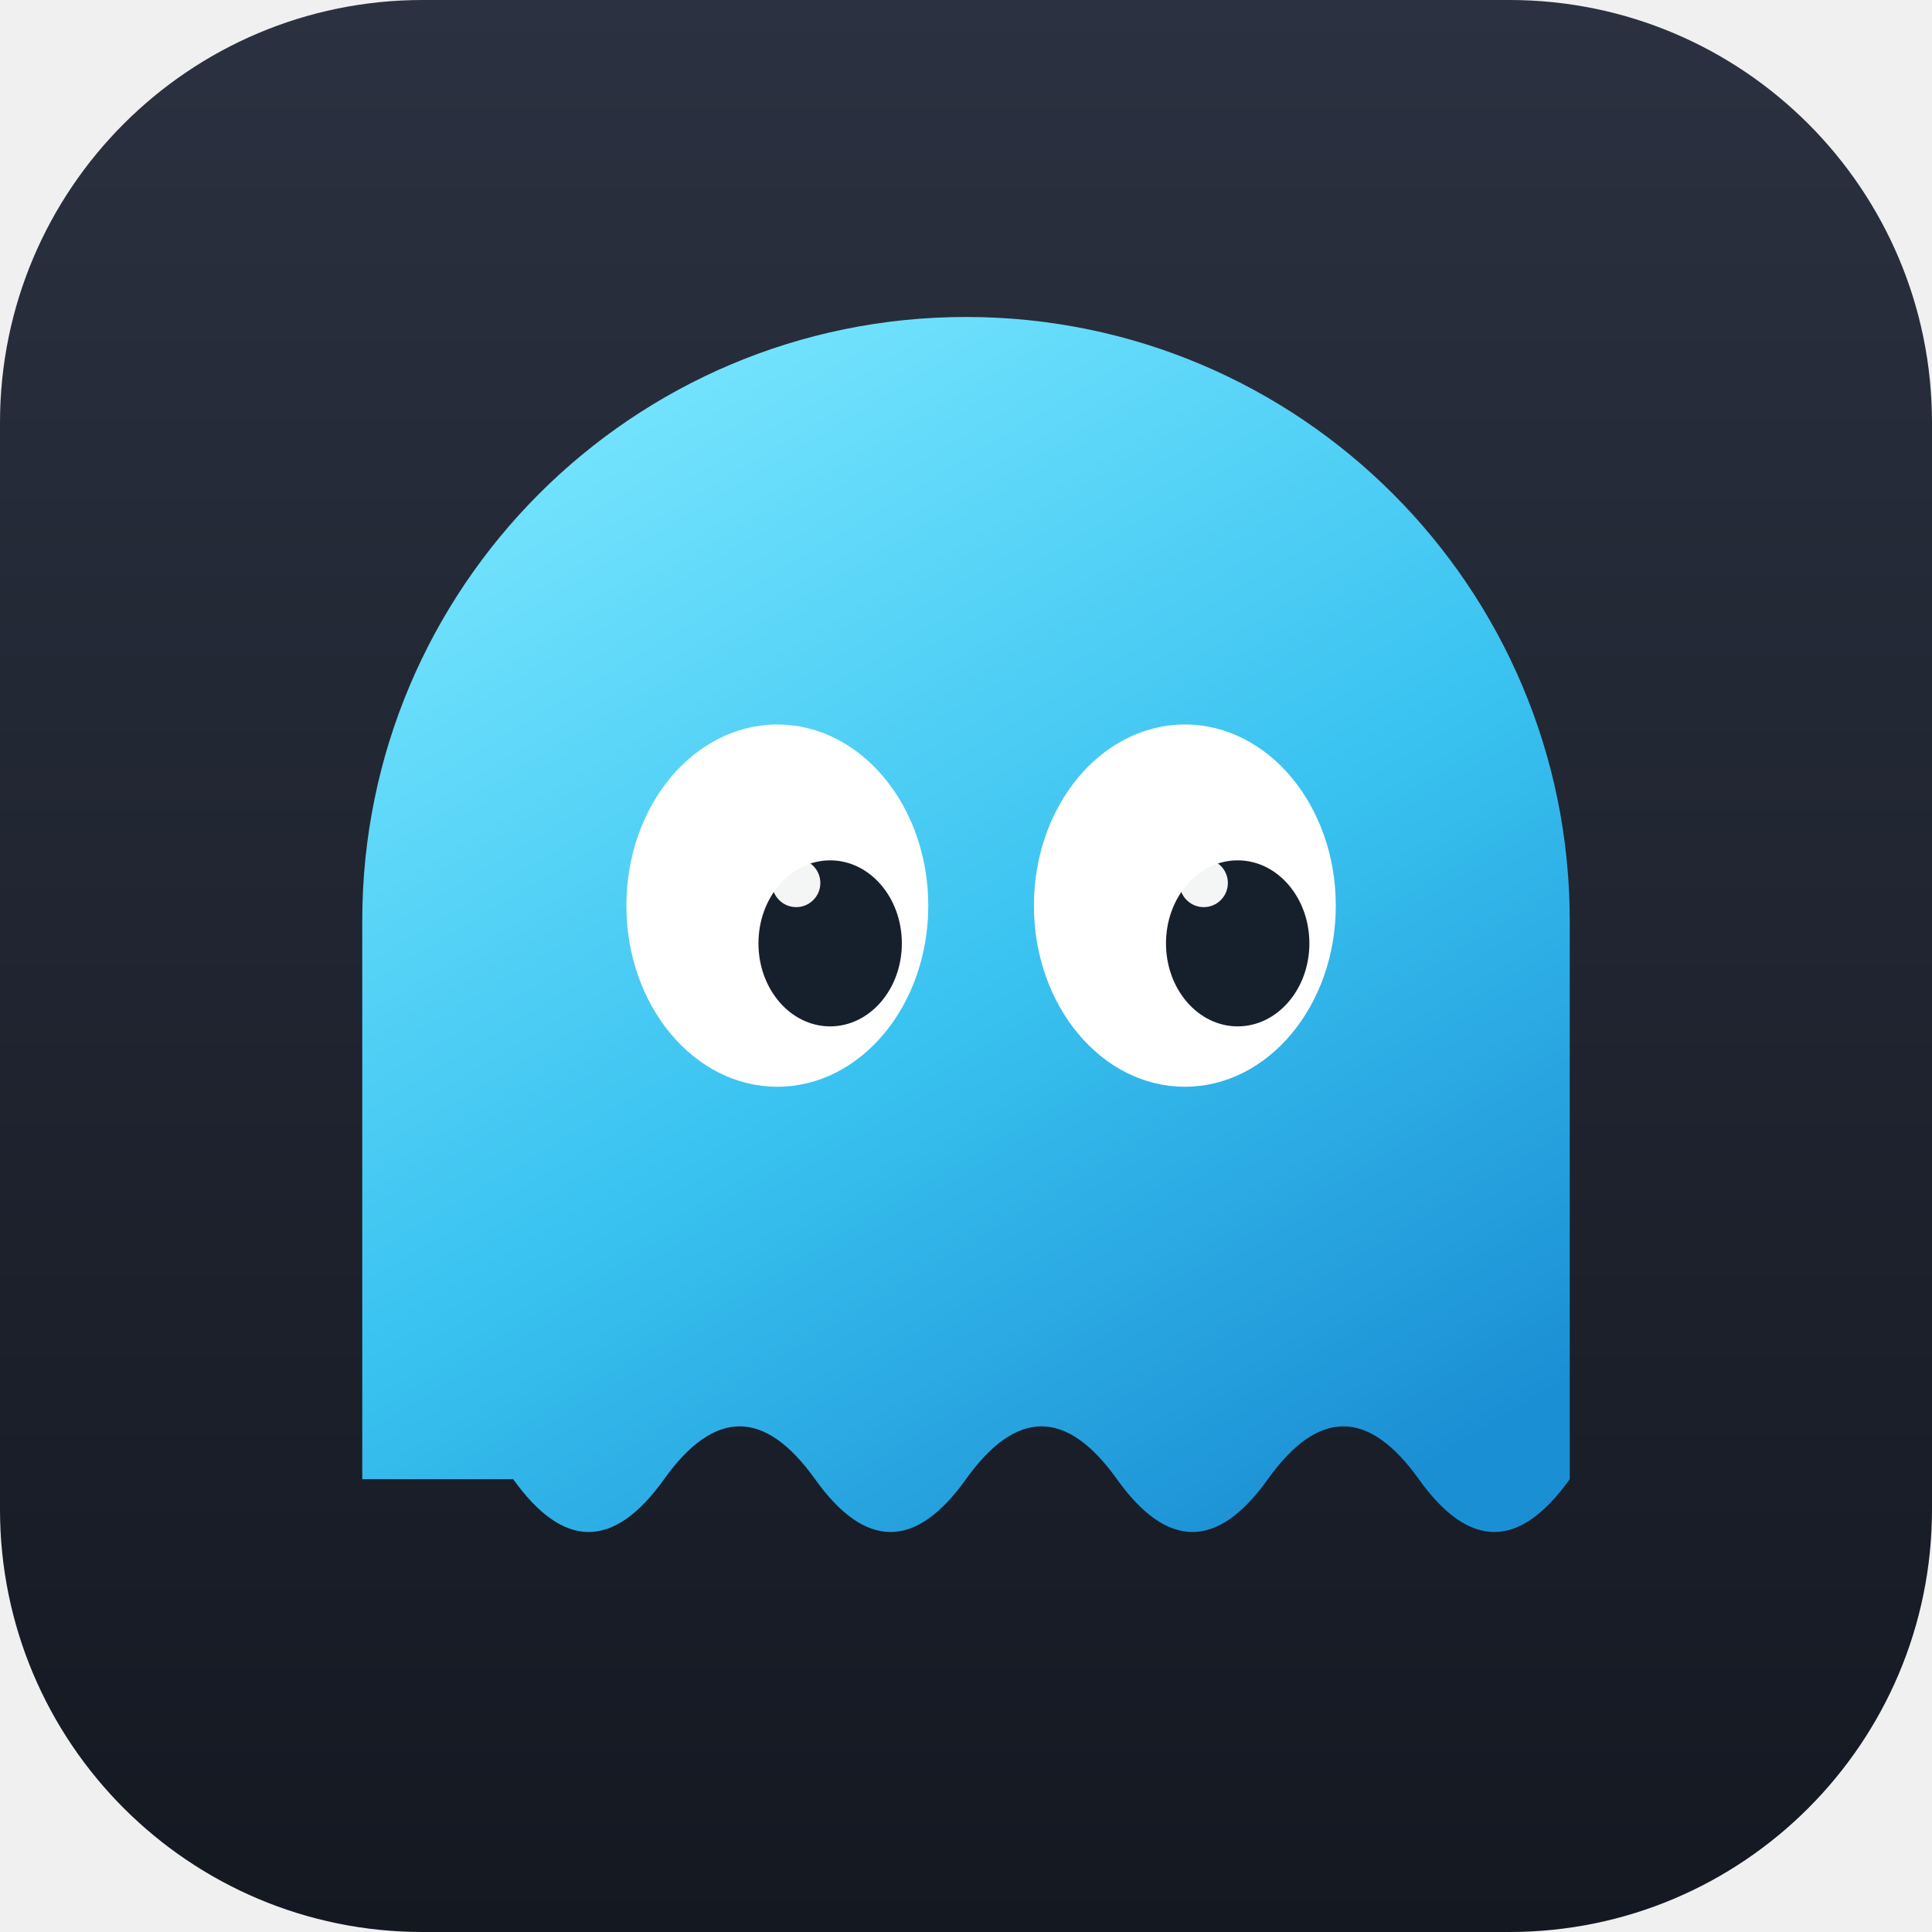
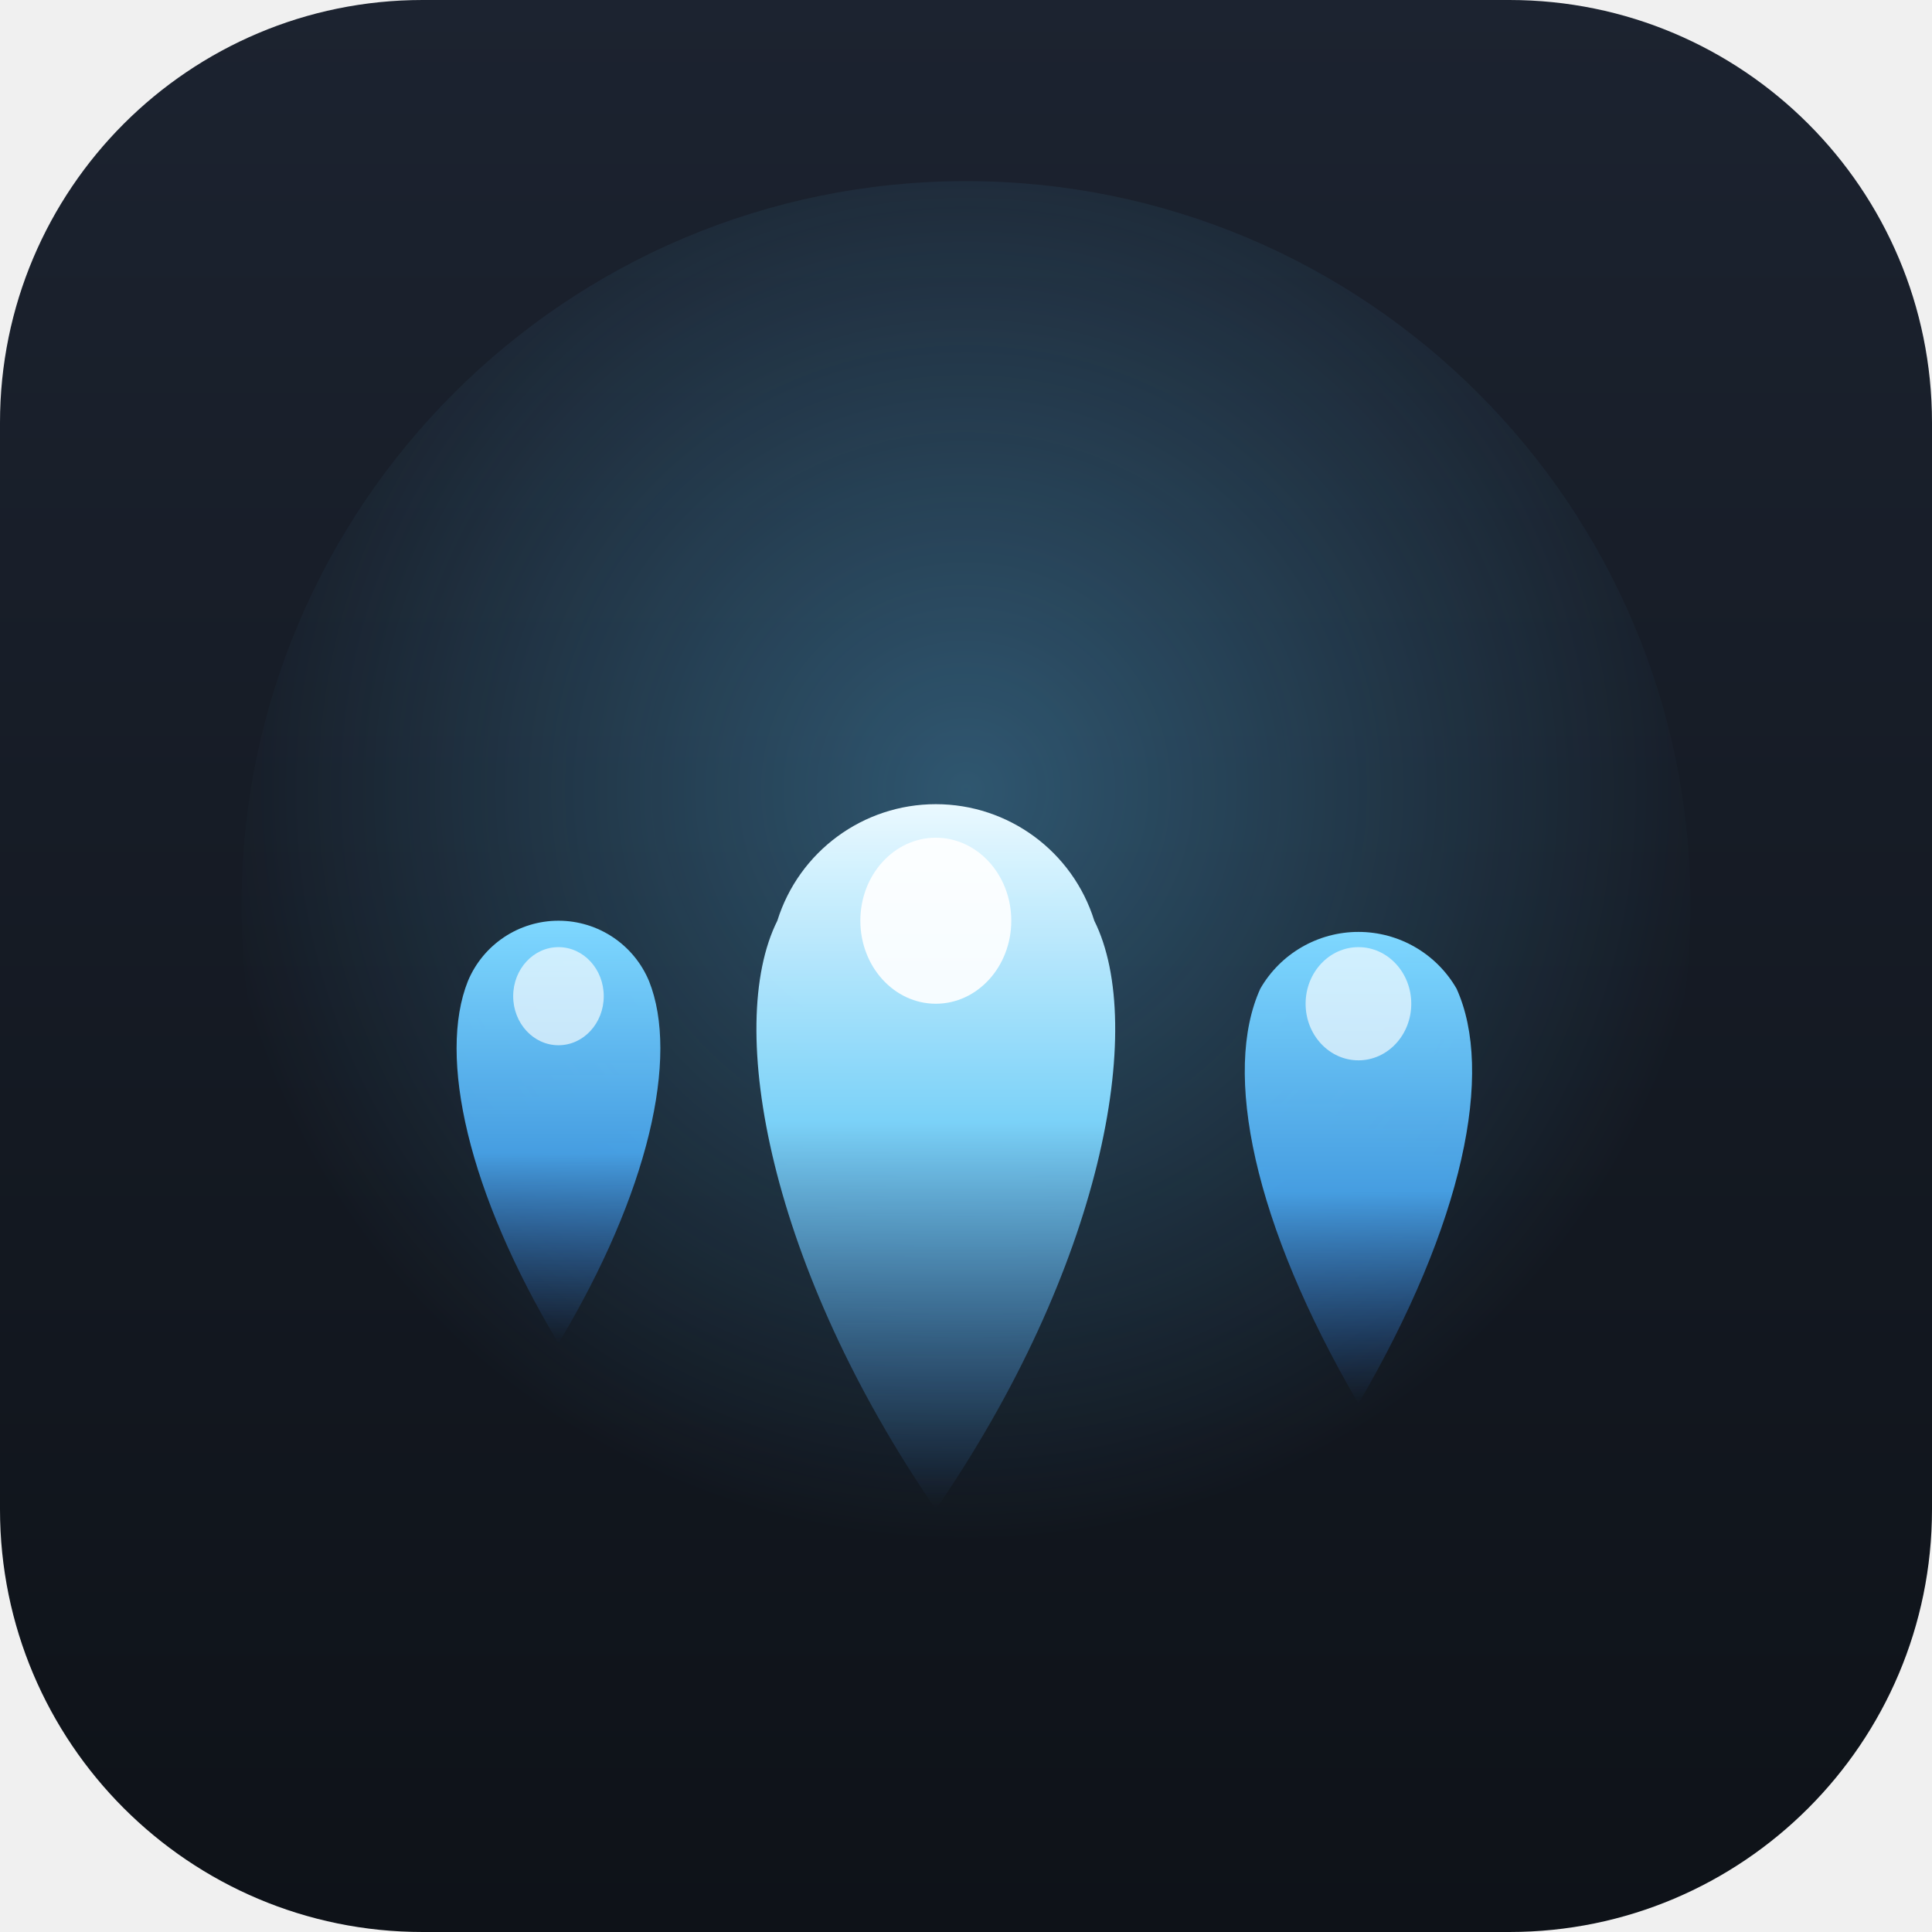
<svg xmlns="http://www.w3.org/2000/svg" viewBox="0 0 256 256" width="256" height="256">
  <defs>
    <linearGradient id="bg" x1="0" y1="0" x2="0" y2="1">
-       <stop offset="0%" stop-color="#2b3140" />
-       <stop offset="100%" stop-color="#141821" />
+       <stop offset="0%" stop-color="#1c2330" />
+       <stop offset="100%" stop-color="#0e1218" />
    </linearGradient>
-     <linearGradient id="body" x1="0.2" y1="0" x2="0.8" y2="1">
-       <stop offset="0%" stop-color="#7ae7ff" />
-       <stop offset="55%" stop-color="#39c2f0" />
-       <stop offset="100%" stop-color="#1b8fd4" />
+     <linearGradient id="wisp" x1="0" y1="0" x2="0" y2="1">
+       <stop offset="0%" stop-color="#7fd8ff" stop-opacity="1" />
+       <stop offset="55%" stop-color="#4aa8f0" stop-opacity="0.92" />
+       <stop offset="100%" stop-color="#2b6fd0" stop-opacity="0" />
    </linearGradient>
+     <linearGradient id="wispLead" x1="0" y1="0" x2="0" y2="1">
+       <stop offset="0%" stop-color="#eaf9ff" stop-opacity="1" />
+       <stop offset="45%" stop-color="#7fd8ff" stop-opacity="0.96" />
+       <stop offset="100%" stop-color="#3d8ae0" stop-opacity="0" />
+     </linearGradient>
+     <radialGradient id="glow" cx="50%" cy="42%" r="52%">
+       <stop offset="0%" stop-color="#5fc8ff" stop-opacity="0.34" />
+       <stop offset="100%" stop-color="#5fc8ff" stop-opacity="0" />
+     </radialGradient>
  </defs>
  <rect x="0" y="0" width="256" height="256" rx="56" ry="56" fill="url(#bg)" />
-   <path fill="url(#body)" d="     M 48 196     L 48 122     a 80 80 0 0 1 160 0     L 208 196     q -10 14 -20 0     q -10 -14 -20 0     q -10 14 -20 0     q -10 -14 -20 0     q -10 14 -20 0     q -10 -14 -20 0     q -10 14 -20 0     Z" />
-   <ellipse cx="103" cy="120" rx="20" ry="24" fill="#ffffff" />
-   <ellipse cx="157" cy="120" rx="20" ry="24" fill="#ffffff" />
-   <ellipse cx="110" cy="125" rx="9.5" ry="11" fill="#16202c" />
-   <ellipse cx="164" cy="125" rx="9.5" ry="11" fill="#16202c" />
-   <circle cx="105.5" cy="117" r="3.2" fill="#ffffff" opacity="0.95" />
-   <circle cx="159.5" cy="117" r="3.2" fill="#ffffff" opacity="0.95" />
+   <circle cx="128" cy="120" r="96" fill="url(#glow)" />
+   <path fill="url(#wisp)" d="     M 74 178     C 62 158, 58 140, 62 130     A 13 13 0 0 1 86 130     C 90 140, 86 158, 74 178     Z" />
+   <path fill="url(#wispLead)" d="     M 124 200     C 102 168, 96 136, 103 122     A 22 22 0 0 1 145 122     C 152 136, 146 168, 124 200     Z" />
+   <path fill="url(#wisp)" d="     M 180 186     C 166 162, 162 142, 167 131     A 15 15 0 0 1 193 131     C 198 142, 194 162, 180 186     Z" />
+   <ellipse cx="124" cy="122" rx="10" ry="11" fill="#ffffff" opacity="0.9" />
+   <ellipse cx="74" cy="132" rx="6" ry="6.5" fill="#ffffff" opacity="0.65" />
+   <ellipse cx="180" cy="133" rx="7" ry="7.5" fill="#ffffff" opacity="0.65" />
</svg>
